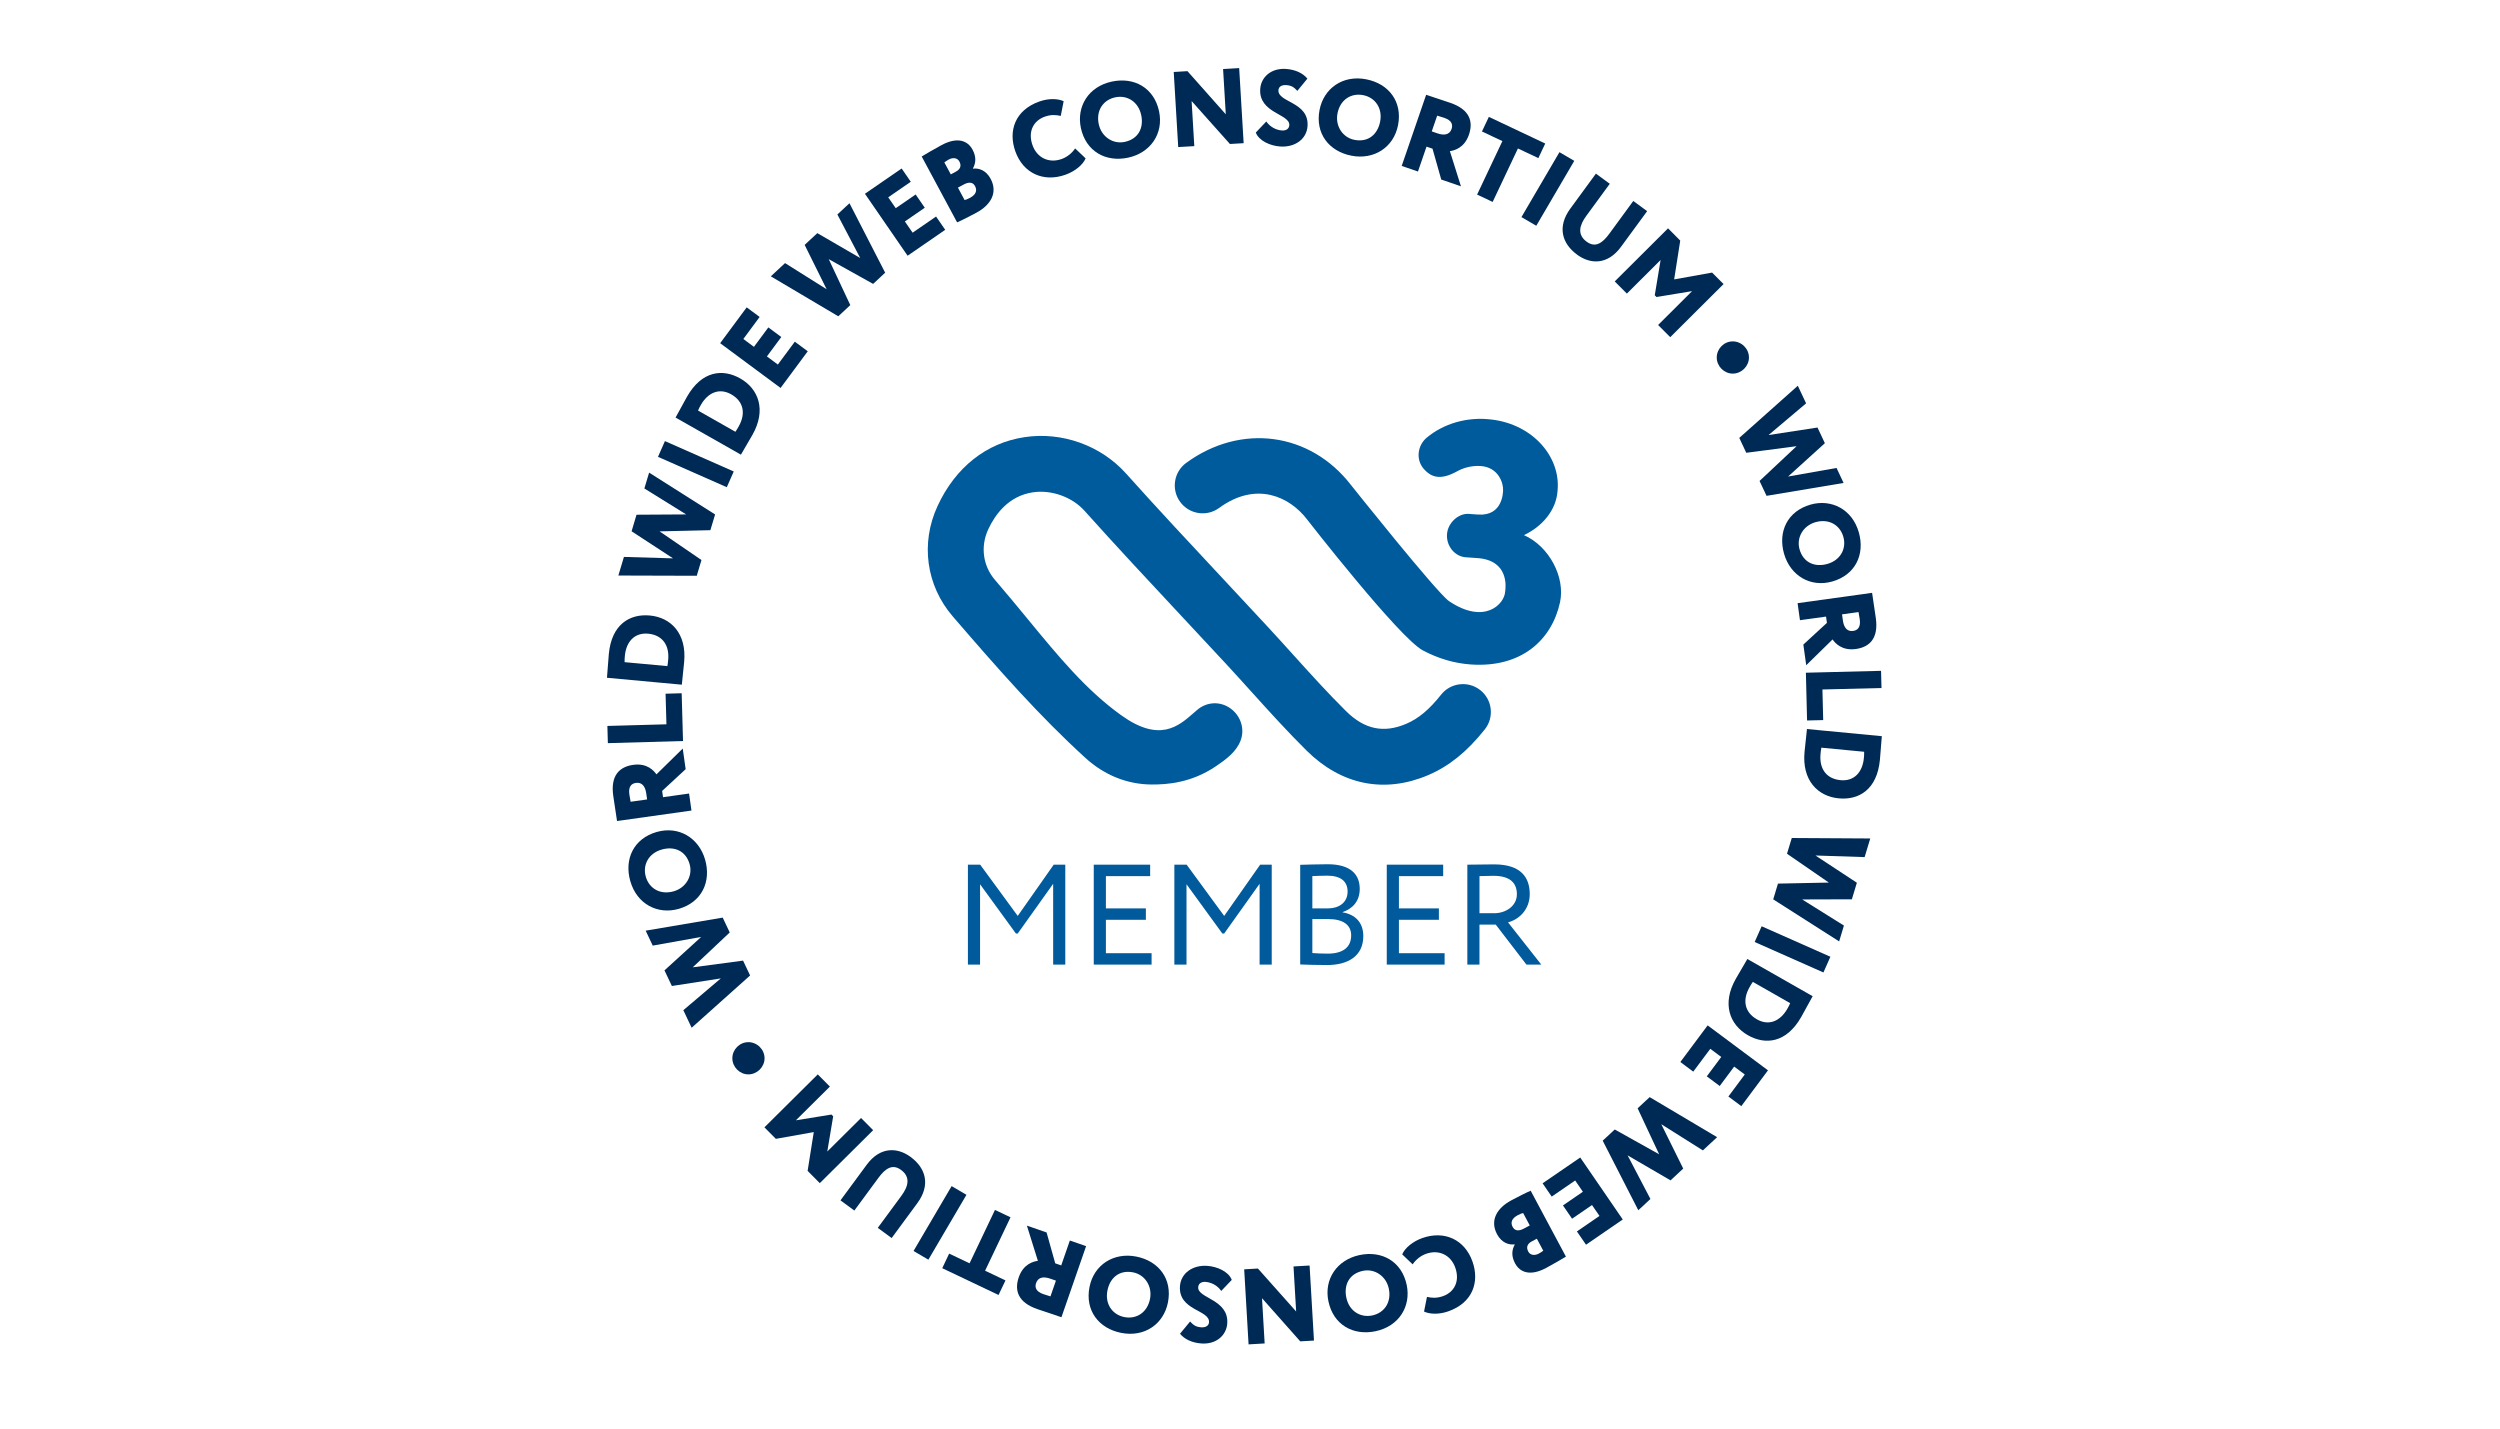
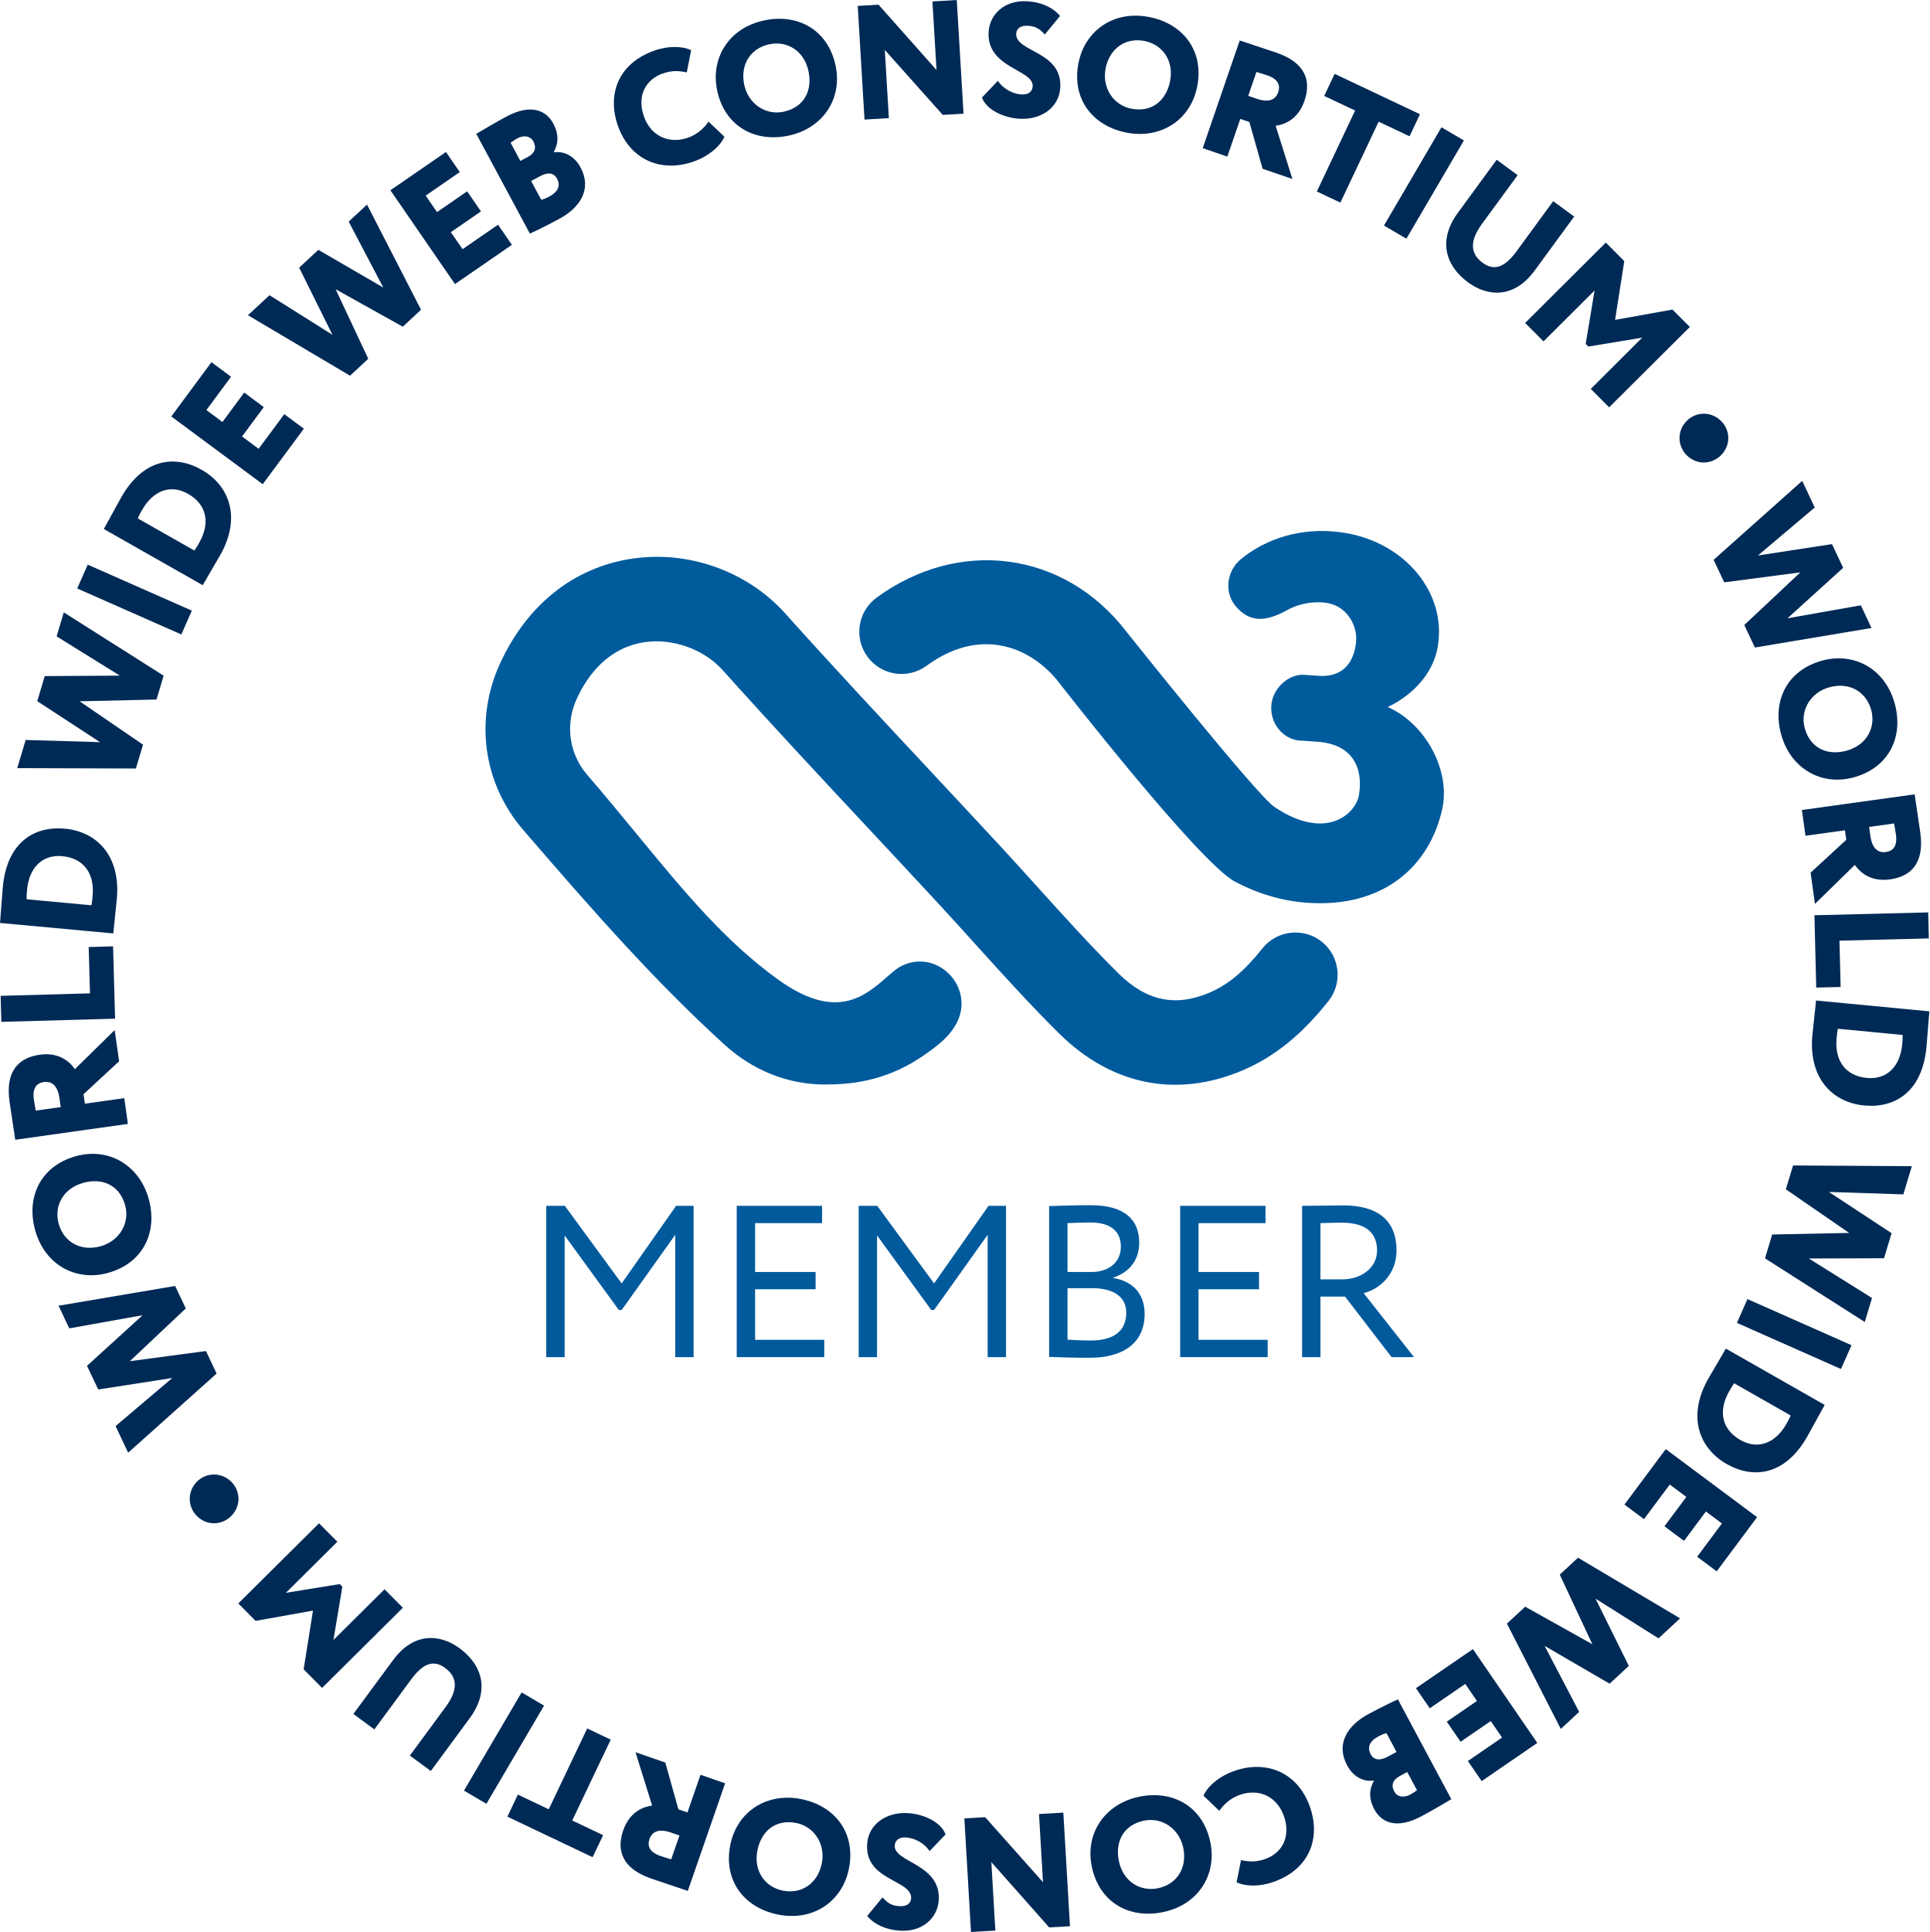
- <svg xmlns="http://www.w3.org/2000/svg" id="Layer_1" width="175" height="100" version="1.1" viewBox="0 0 175 100">
-   <defs>
-     <style>
+ <svg xmlns="http://www.w3.org/2000/svg" id="Layer_1" width="59.933" height="60" version="1.1" viewBox="0 0 59.933 60">
+   <defs id="defs4">
+     <style id="style2">
      .st0 {
        fill: #005b9d;
      }

      .st1 {
        fill: #002a56;
      }

      .st2 {
        fill: #005a9c;
      }
    </style>
  </defs>
-   <g>
-     <g>
-       <path class="st2" d="M67.754,60.527h.859l2.628,3.588,2.519-3.588h.81v6.996h-.849v-5.657l-2.479,3.479h-.13l-2.508-3.448v5.627h-.85v-6.996Z" />
-       <path class="st2" d="M76.564,60.527h3.947v.8h-3.098v2.259h2.798v.799h-2.798v2.339h3.198v.8h-4.048v-6.996Z" />
-       <path class="st2" d="M82.205,60.527h.859l2.628,3.588,2.519-3.588h.81v6.996h-.849v-5.657l-2.479,3.479h-.13l-2.508-3.448v5.627h-.85v-6.996Z" />
-       <path class="st2" d="M91.014,60.537c.39-.01,1.269-.04,1.919-.04,1.669,0,2.248.76,2.248,1.729,0,.879-.529,1.399-1.199,1.619v.02c.87.141,1.449.7,1.449,1.659,0,1.419-1.089,2.029-2.538,2.029-.62,0-1.47-.021-1.879-.04v-6.977ZM91.864,61.327v2.259h1.119c.739,0,1.349-.41,1.349-1.17,0-.729-.489-1.119-1.419-1.119-.37,0-.8.02-1.049.03ZM91.864,64.335v2.379c.229.02.679.04,1.079.04,1.029,0,1.639-.42,1.639-1.279,0-.739-.579-1.14-1.589-1.14h-1.129Z" />
-       <path class="st2" d="M97.075,60.527h3.947v.8h-3.098v2.259h2.798v.799h-2.798v2.339h3.198v.8h-4.048v-6.996Z" />
-       <path class="st2" d="M102.714,67.523v-6.996c.39,0,1.679-.021,1.879-.021,1.908,0,2.488.95,2.488,2.079,0,1.09-.75,1.779-1.52,1.979l2.329,2.958h-1.039l-2.149-2.799h-1.139v2.799h-.85ZM103.564,61.327v2.599h1.029c.81,0,1.589-.5,1.589-1.33,0-.719-.399-1.289-1.639-1.289-.221,0-.65.01-.979.021Z" />
+   <g id="g26" transform="matrix(0.6715809,0,0,0.6715809,-28.53389,-3.200479)">
+     <g id="g18">
+       <path class="st2" d="M 67.754,60.527 H 68.614 L 71.242,64.115 73.76,60.527 H 74.57 V 67.523 H 73.721 V 61.866 L 71.242,65.345 H 71.112 L 68.604,61.896 V 67.523 H 67.754 V 60.527 Z" id="path6" />
+       <path class="st2" d="M 76.564,60.527 H 80.511 V 61.327 H 77.414 V 63.586 H 80.212 V 64.385 H 77.414 V 66.723 H 80.612 V 67.523 H 76.564 Z" id="path8" />
+       <path class="st2" d="M 82.205,60.527 H 83.064 L 85.692,64.115 88.211,60.527 H 89.02 V 67.523 H 88.171 V 61.866 L 85.692,65.345 H 85.562 L 83.054,61.896 V 67.523 H 82.205 V 60.527 Z" id="path10" />
+       <path class="st2" d="M 91.014,60.537 C 91.404,60.527 92.283,60.497 92.933,60.497 94.602,60.497 95.181,61.257 95.181,62.226 95.181,63.105 94.652,63.626 93.982,63.845 V 63.865 C 94.852,64.006 95.431,64.565 95.431,65.524 95.431,66.943 94.342,67.553 92.893,67.553 92.273,67.553 91.423,67.533 91.014,67.513 V 60.537 Z M 91.864,61.327 V 63.586 H 92.983 C 93.722,63.586 94.332,63.176 94.332,62.416 94.332,61.686 93.842,61.297 92.913,61.297 92.543,61.297 92.113,61.316 91.864,61.327 Z M 91.864,64.335 V 66.714 C 92.093,66.733 92.543,66.754 92.943,66.754 93.972,66.754 94.582,66.334 94.582,65.474 94.582,64.735 94.003,64.335 92.993,64.335 H 91.864 Z" id="path12" />
+       <path class="st2" d="M 97.075,60.527 H 101.022 V 61.327 H 97.924 V 63.586 H 100.722 V 64.385 H 97.924 V 66.723 H 101.123 V 67.523 H 97.075 Z" id="path14" />
+       <path class="st2" d="M 102.714,67.523 V 60.527 C 103.104,60.527 104.393,60.507 104.593,60.507 106.502,60.507 107.082,61.457 107.082,62.586 107.082,63.676 106.332,64.365 105.562,64.565 L 107.891,67.523 H 106.852 L 104.703,64.724 H 103.564 V 67.523 H 102.714 Z M 103.564,61.327 V 63.926 H 104.593 C 105.403,63.926 106.182,63.426 106.182,62.595 106.182,61.877 105.783,61.306 104.544,61.306 104.323,61.306 103.893,61.316 103.564,61.327 Z" id="path16" />
    </g>
-     <g>
-       <path class="st0" d="M103.621,48.31c-.843-.669-2.075-.527-2.744.316-.829,1.046-1.582,1.675-2.441,2.041-1.584.674-2.926.389-4.223-.897-1.272-1.26-2.511-2.632-3.713-3.963-.588-.651-1.177-1.303-1.774-1.948-1.019-1.101-2.044-2.198-3.068-3.295l-.09-.097c-2.227-2.383-4.529-4.848-6.749-7.324-1.761-1.964-4.481-2.937-7.098-2.543-2.675.4-4.838,2.112-6.091,4.819-1.207,2.607-.799,5.57,1.065,7.732,3.279,3.803,6.045,6.947,9.285,9.904,1.325,1.209,2.928,1.852,4.635,1.861,1.108.005,2.777-.12,4.48-1.266.746-.502,1.44-1.018,1.745-1.806.311-.806.021-1.733-.708-2.256-.706-.509-1.634-.473-2.307.087-.085.071-.177.152-.278.24-1.059.927-2.376,2.081-5.061.153-2.461-1.767-4.366-4.083-6.573-6.766-.72-.874-1.464-1.778-2.26-2.702-.85-.986-1.034-2.342-.479-3.541.484-1.043,1.417-2.341,3.126-2.596,1.294-.195,2.745.323,3.612,1.288,2.239,2.498,4.558,4.982,6.801,7.383,1.051,1.125,2.102,2.251,3.148,3.38.586.633,1.164,1.273,1.751,1.923,1.232,1.364,2.506,2.774,3.852,4.107,2.429,2.407,5.448,3.017,8.506,1.716,1.468-.627,2.73-1.645,3.969-3.207.668-.842.527-2.073-.316-2.743Z" />
-       <path class="st0" d="M106.677,37.46c1.263-.599,2.256-1.726,2.351-3.093.24-2.374-1.714-4.645-4.589-4.996-1.765-.224-3.403.299-4.564,1.261-.621.516-.788,1.472-.25,2.145.588.701,1.266.824,2.376.214.398-.226.996-.414,1.653-.368,1.24.086,1.595,1.203,1.561,1.711-.005.075.002,1.805-1.744,1.685l-.659-.046c-.734-.05-1.467.636-1.522,1.42-.059.835.552,1.564,1.312,1.617l.81.055c2.228.154,1.995,2.045,1.949,2.348-.043.869-1.439,2.344-3.928.667-.844-.568-6.868-8.134-6.868-8.134-2.854-3.69-7.704-4.34-11.53-1.544-.421.308-.698.761-.778,1.277-.079.515.046,1.031.353,1.452.308.421.761.698,1.276.778.518.08,1.032-.046,1.453-.353,2.611-1.907,4.938-.771,6.134.777,0,0,6.467,8.318,8.132,9.199,1.08.572,2.208.902,3.355.981,3.519.243,5.662-1.696,6.241-4.352.379-1.741-.747-3.917-2.524-4.702Z" />
+     <g id="g24">
+       <path class="st0" d="M 103.621,48.31 C 102.777,47.64 101.546,47.782 100.876,48.626 100.047,49.671 99.294,50.301 98.435,50.667 96.852,51.341 95.509,51.056 94.212,49.77 92.94,48.511 91.701,47.138 90.499,45.808 89.911,45.157 89.322,44.505 88.725,43.86 87.706,42.759 86.681,41.662 85.657,40.565 L 85.567,40.468 C 83.34,38.085 81.038,35.62 78.818,33.144 77.057,31.18 74.336,30.207 71.719,30.6 69.045,31 66.882,32.712 65.629,35.42 64.421,38.027 64.83,40.99 66.694,43.151 69.973,46.954 72.739,50.099 75.979,53.056 77.304,54.264 78.907,54.908 80.614,54.916 81.722,54.922 83.391,54.797 85.094,53.65 85.84,53.148 86.534,52.632 86.84,51.844 87.15,51.038 86.86,50.111 86.132,49.588 85.426,49.079 84.499,49.115 83.825,49.675 83.74,49.745 83.647,49.827 83.546,49.915 82.488,50.842 81.171,51.996 78.485,50.068 76.024,48.301 74.119,45.985 71.912,43.302 71.192,42.429 70.448,41.524 69.652,40.601 68.802,39.615 68.619,38.258 69.173,37.06 69.657,36.016 70.59,34.719 72.299,34.463 73.593,34.269 75.044,34.786 75.91,35.751 78.149,38.249 80.468,40.733 82.712,43.134 83.763,44.259 84.814,45.385 85.859,46.514 86.445,47.147 87.023,47.787 87.61,48.437 88.843,49.801 90.116,51.21 91.462,52.544 93.891,54.951 96.91,55.561 99.968,54.26 101.436,53.633 102.698,52.615 103.937,51.053 104.605,50.21 104.464,48.98 103.621,48.31 Z" id="path20" />
+       <path class="st0" d="M 106.677,37.46 C 107.94,36.861 108.933,35.734 109.027,34.367 109.268,31.993 107.314,29.722 104.439,29.371 102.674,29.147 101.036,29.669 99.875,30.631 99.255,31.148 99.087,32.103 99.625,32.777 100.213,33.478 100.891,33.601 102.001,32.991 102.399,32.765 102.997,32.577 103.654,32.622 104.894,32.708 105.25,33.826 105.215,34.333 105.209,34.408 105.217,36.138 103.47,36.018 L 102.812,35.972 C 102.078,35.922 101.345,36.608 101.29,37.393 101.231,38.227 101.842,38.957 102.602,39.01 L 103.412,39.065 C 105.64,39.22 105.407,41.111 105.36,41.413 105.317,42.282 103.921,43.757 101.433,42.08 100.588,41.512 94.565,33.946 94.565,33.946 91.711,30.256 86.861,29.606 83.034,32.402 82.614,32.709 82.337,33.163 82.256,33.679 82.177,34.194 82.302,34.71 82.609,35.131 82.917,35.551 83.37,35.829 83.885,35.909 84.404,35.989 84.918,35.863 85.339,35.556 87.949,33.648 90.276,34.785 91.473,36.333 91.473,36.333 97.939,44.651 99.605,45.532 100.685,46.104 101.813,46.434 102.96,46.513 106.479,46.757 108.622,44.818 109.2,42.162 109.58,40.421 108.454,38.245 106.677,37.46 Z" id="path22" />
    </g>
  </g>
-   <g>
-     <polygon class="st1" points="52.014 67.242 48.492 67.712 51.081 65.272 50.589 64.232 45.196 65.146 45.692 66.193 49.083 65.585 46.513 67.926 47.031 69.02 50.457 68.488 47.833 70.713 48.415 71.943 52.507 68.283 52.014 67.242" />
-     <path class="st1" d="M47.506,63.622c1.615-.46,2.292-1.897,1.854-3.439-.44-1.541-1.853-2.383-3.387-1.946-1.614.46-2.292,1.897-1.853,3.438.459,1.615,1.918,2.365,3.386,1.946ZM45.205,61.367c-.233-.819.192-1.635,1.118-1.899.854-.243,1.677.062,1.951,1.025.231.81-.249,1.652-1.118,1.899-.927.264-1.712-.185-1.951-1.025Z" />
-     <path class="st1" d="M48.236,55.547l-1.824.257-.062-.439,1.646-1.523-.204-1.444-1.841,1.808c-.181-.263-.66-.803-1.627-.667-.961.136-1.597.741-1.397,2.163.021.149.224,1.48.265,1.77l5.211-.734-.168-1.191ZM44.142,56.123c-.042-.244-.063-.34-.088-.519-.081-.573.174-.761.464-.801.439-.062.653.272.718.727l.061.431-1.155.162Z" />
-     <polygon class="st1" points="47.717 48.527 46.59 48.559 46.65 50.701 42.517 50.816 42.55 52.02 47.811 51.872 47.717 48.527" />
-     <path class="st1" d="M47.741,47.802c.046-.501.124-1.189.15-1.467.185-2-.936-3.116-2.403-3.25-1.393-.129-2.678.606-2.871,2.702-.032.344-.095,1.275-.121,1.552l-.009.105,5.242.484.012-.127ZM46.772,46.195c-.016.172-.026.277-.055.433l-2.995-.277c-.009-.151.007-.317.019-.444.09-.974.664-1.637,1.631-1.549.996.093,1.497.803,1.401,1.836Z" />
-     <polygon class="st1" points="49.103 39.202 46.171 37.196 49.727 37.113 50.057 36.011 45.438 33.084 45.106 34.193 48.032 36.009 44.557 36.03 44.211 37.19 47.113 39.085 43.675 38.984 43.284 40.287 48.773 40.304 49.103 39.202" />
-     <rect class="st1" x="48.108" y="29.859" width="1.204" height="5.265" transform="translate(-.68485 63.93128) rotate(-66.18191)" />
-     <path class="st1" d="M51.928,31.717c.25-.438.604-1.032.742-1.274.991-1.746.429-3.224-.853-3.952-1.216-.69-2.688-.55-3.728,1.281-.171.301-.612,1.123-.749,1.364l-.052.092,4.577,2.599.063-.111ZM51.479,30.225l-2.616-1.486c.054-.141.136-.286.199-.396.483-.85,1.281-1.219,2.124-.739.87.494,1.033,1.348.52,2.25-.085.15-.137.241-.227.371Z" />
-     <polygon class="st1" points="56.543 24.589 55.637 23.918 54.45 25.519 53.684 24.95 54.69 23.591 53.784 22.919 52.776 24.279 52.034 23.728 53.175 22.187 52.269 21.515 50.411 24.023 54.64 27.157 56.543 24.589" />
-     <polygon class="st1" points="59.521 21.357 58.012 18.141 61.119 19.873 61.962 19.089 59.464 14.226 58.616 15.013 60.217 18.063 57.212 16.319 56.325 17.143 57.865 20.248 54.953 18.417 53.957 19.343 58.679 22.14 59.521 21.357" />
-     <polygon class="st1" points="66.165 16.087 65.524 15.157 63.883 16.288 63.34 15.502 64.734 14.542 64.095 13.613 62.701 14.573 62.176 13.812 63.755 12.723 63.115 11.794 60.545 13.564 63.532 17.901 66.165 16.087" />
-     <path class="st1" d="M68.348,14.89c1.007-.541,1.517-1.404.994-2.378-.321-.597-.827-.76-1.232-.705l-.007-.013c.224-.41.234-.835-.025-1.319-.346-.642-1.07-.91-2.176-.315-.504.271-1.132.643-1.383.794l2.478,4.611c.286-.12.909-.438,1.352-.676ZM68.253,13.028c.168.312.058.601-.353.821-.199.107-.295.133-.379.153l-.466-.868.411-.221c.344-.185.631-.177.787.114ZM66.556,12.208l-.452-.841c.112-.077.184-.133.317-.205.259-.14.586-.136.735.142.181.338.024.568-.248.714l-.352.189Z" />
-     <path class="st1" d="M74.581,12.232c.673-.238,1.233-.707,1.412-1.146l-.734-.697c-.245.366-.595.617-.949.744-.893.315-1.723-.092-2.035-.971-.346-.978.091-1.723.857-1.994.468-.166.794-.122,1.122-.055l.201-1.029c-.4-.185-1.041-.213-1.7.021-1.708.605-2.189,2.06-1.684,3.484.548,1.545,1.973,2.188,3.51,1.643Z" />
-     <path class="st1" d="M78.965,11.037c1.567-.334,2.502-1.686,2.17-3.246-.349-1.641-1.737-2.415-3.304-2.081-1.641.349-2.488,1.751-2.17,3.246.35,1.641,1.737,2.415,3.304,2.081ZM78.066,6.813c.832-.177,1.618.302,1.819,1.244.185.868-.176,1.668-1.155,1.876-.824.176-1.63-.36-1.818-1.243-.201-.942.3-1.695,1.154-1.877Z" />
-     <polygon class="st1" points="85.616 4.833 85.805 8.002 83.122 4.981 82.161 5.039 82.475 10.295 83.601 10.229 83.413 7.074 86.094 10.079 87.055 10.023 86.742 4.766 85.616 4.833" />
-     <path class="st1" d="M89.731,9.133c-.368-.025-.815-.227-1.09-.629l-.736.774c.218.579,1.016.933,1.722.978,1.014.066,1.842-.513,1.901-1.429.111-1.711-2.094-1.644-2.037-2.514.015-.24.22-.378.55-.355.39.024.555.171.772.404l.704-.859c-.307-.374-.833-.634-1.508-.678-1.051-.068-1.742.595-1.794,1.406-.11,1.696,2.087,1.741,2.036,2.529-.016.248-.207.394-.521.374Z" />
-     <path class="st1" d="M94.593,10.898c1.573.308,2.964-.57,3.27-2.136.322-1.646-.651-2.902-2.224-3.21-1.646-.323-2.976.637-3.269,2.135-.322,1.647.651,2.903,2.224,3.21ZM93.625,7.934c.185-.945.941-1.442,1.798-1.274.835.163,1.37.912,1.186,1.857-.17.871-.816,1.466-1.798,1.273-.827-.162-1.359-.971-1.186-1.857Z" />
-     <path class="st1" d="M99.856,10.265l.42.143.611,2.16,1.38.474-.776-2.462c.317-.043,1.016-.225,1.334-1.15.315-.918.064-1.76-1.296-2.228-.142-.048-1.421-.472-1.699-.567l-1.711,4.981,1.139.391.599-1.743ZM100.602,8.095c.237.073.333.098.503.156.548.188.6.501.505.779-.145.42-.54.458-.974.31l-.413-.142.379-1.103Z" />
-     <polygon class="st1" points="107.685 11.068 108.166 10.047 104.22 8.181 103.737 9.203 105.167 9.877 103.397 13.621 104.486 14.135 106.255 10.393 107.685 11.068" />
-     <rect class="st1" x="105.718" y="12.627" width="5.265" height="1.203" transform="translate(42.20732 100.061) rotate(-59.6634)" />
-     <path class="st1" d="M110.401,17.83c.911.667,2.123.743,3.073-.557l1.826-2.493-.971-.711-1.683,2.3c-.498.68-.989.982-1.578.551-.679-.498-.512-1.148-.027-1.81l1.644-2.245-.971-.711-1.794,2.451c-.911,1.245-.61,2.425.482,3.224Z" />
-     <polygon class="st1" points="113.881 20.552 116.242 18.2 115.833 20.668 115.955 20.791 118.445 20.38 116.068 22.749 116.917 23.602 120.649 19.885 119.847 19.081 117.191 19.558 117.617 16.842 116.763 15.983 113.031 19.7 113.881 20.552" />
-     <polygon class="st1" points="122.239 31.695 125.761 31.233 123.168 33.667 123.658 34.709 129.051 33.806 128.558 32.757 125.166 33.357 127.741 31.023 127.225 29.927 123.799 30.453 126.427 28.234 125.847 27.002 121.749 30.654 122.239 31.695" />
-     <path class="st1" d="M126.737,35.323c-1.613.458-2.293,1.892-1.855,3.433.437,1.541,1.848,2.383,3.381,1.948,1.614-.458,2.293-1.893,1.856-3.434-.457-1.613-1.913-2.364-3.382-1.948ZM129.034,37.578c.232.817-.193,1.634-1.119,1.897-.853.242-1.675-.064-1.948-1.027-.23-.81.251-1.65,1.119-1.896.926-.263,1.71.187,1.948,1.026Z" />
-     <path class="st1" d="M125.998,43.414l1.825-.253.061.44-1.65,1.52.201,1.445,1.845-1.805c.18.263.658.804,1.627.67.961-.134,1.599-.739,1.401-2.162-.02-.149-.221-1.48-.261-1.771l-5.216.724.166,1.192ZM130.096,42.845c.042.245.063.341.088.519.079.574-.176.761-.466.802-.44.061-.653-.274-.716-.729l-.059-.432,1.154-.16Z" />
-     <polygon class="st1" points="126.495 50.434 127.624 50.406 127.57 48.264 131.705 48.161 131.674 46.958 126.412 47.09 126.495 50.434" />
-     <path class="st1" d="M126.486,51.032l-.012.127c-.048.502-.129,1.189-.156,1.467-.19,2.0.927,3.12,2.395,3.259,1.393.133,2.68-.598,2.881-2.695.033-.344.099-1.276.125-1.552l.01-.105-5.243-.501ZM130.471,53.068c-.093.974-.67,1.637-1.636,1.544-.996-.095-1.496-.808-1.397-1.841.017-.173.026-.278.057-.434l2.995.287c.008.151-.007.316-.019.444Z" />
-     <polygon class="st1" points="125.09 59.762 128.019 61.78 124.458 61.852 124.125 62.955 128.74 65.899 129.075 64.789 126.152 62.962 129.631 62.951 129.981 61.792 127.082 59.885 130.524 59.997 130.918 58.693 125.424 58.66 125.09 59.762" />
-     <rect class="st1" x="124.875" y="63.824" width="1.204" height="5.265" transform="translate(13.87998 154.2454) rotate(-66.09787)" />
-     <path class="st1" d="M122.251,67.24c-.25.438-.605,1.031-.743,1.274-.994,1.744-.434,3.223.846,3.952,1.215.693,2.688.555,3.73-1.275.171-.301.613-1.122.751-1.364l.053-.092-4.575-2.606-.063.111ZM122.698,68.732l2.614,1.489c-.055.142-.138.286-.201.398-.484.849-1.282,1.217-2.125.736-.869-.495-1.031-1.35-.517-2.251.086-.15.138-.242.229-.372Z" />
-     <polygon class="st1" points="117.624 74.341 118.528 75.015 119.721 73.416 120.487 73.988 119.475 75.345 120.38 76.02 121.392 74.662 122.134 75.215 120.987 76.755 121.892 77.429 123.759 74.924 119.535 71.777 117.624 74.341" />
-     <polygon class="st1" points="114.633 77.581 116.14 80.8 113.033 79.064 112.189 79.847 114.681 84.717 115.53 83.929 113.932 80.876 116.938 82.625 117.826 81.801 116.288 78.693 119.201 80.528 120.199 79.603 115.477 76.799 114.633 77.581" />
-     <polygon class="st1" points="107.981 82.832 108.619 83.762 110.262 82.635 110.802 83.423 109.407 84.38 110.045 85.31 111.44 84.353 111.964 85.115 110.383 86.2 111.021 87.13 113.593 85.364 110.616 81.025 107.981 82.832" />
-     <path class="st1" d="M105.793,84.024c-1.007.539-1.519,1.401-.998,2.375.319.596.825.761,1.231.706l.007.013c-.224.41-.236.835.023,1.318.344.643,1.068.913,2.175.32.504-.269,1.133-.64,1.384-.792l-2.468-4.614c-.286.12-.91.436-1.354.673ZM105.885,85.885c-.166-.312-.057-.6.355-.82.198-.107.295-.133.38-.152l.464.868-.411.22c-.345.184-.631.176-.788-.116ZM107.579,86.709l.45.842c-.112.077-.185.133-.317.203-.259.138-.586.135-.734-.144-.18-.338-.023-.568.25-.714l.351-.188Z" />
-     <path class="st1" d="M99.568,86.662c-.673.236-1.234.705-1.414,1.144l.732.698c.246-.365.596-.616.951-.741.893-.315,1.723.094,2.033.974.344.978-.095,1.724-.862,1.993-.467.164-.794.12-1.12.052l-.205,1.028c.4.186,1.04.216,1.7-.017,1.71-.602,2.194-2.056,1.692-3.481-.544-1.546-1.967-2.193-3.507-1.65Z" />
-     <path class="st1" d="M95.167,87.854c-1.568.331-2.506,1.682-2.177,3.243.346,1.642,1.733,2.419,3.302,2.088,1.641-.346,2.492-1.747,2.177-3.243-.346-1.641-1.732-2.418-3.301-2.088ZM96.059,92.081c-.832.175-1.619-.305-1.816-1.247-.183-.869.178-1.668,1.158-1.875.825-.174,1.63.364,1.816,1.247.198.942-.304,1.694-1.158,1.875Z" />
-     <polygon class="st1" points="90.546 88.651 90.73 91.804 88.054 88.797 87.093 88.853 87.4 94.107 88.526 94.041 88.341 90.875 91.017 93.895 91.978 93.839 91.671 88.586 90.546 88.651" />
-     <path class="st1" d="M84.396,89.735c.368.024.815.228,1.09.631l.738-.773c-.218-.581-1.016-.936-1.722-.983-1.014-.068-1.844.51-1.905,1.426-.114,1.713,2.093,1.648,2.034,2.52-.016.24-.221.378-.552.355-.389-.026-.554-.173-.772-.406l-.706.857c.307.375.833.637,1.508.682,1.051.069,1.745-.593,1.799-1.404.113-1.697-2.087-1.747-2.034-2.536.017-.248.207-.393.523-.372Z" />
-     <path class="st1" d="M79.537,87.959c-1.572-.309-2.964.567-3.272,2.131-.324,1.646.647,2.902,2.22,3.212,1.645.325,2.976-.632,3.271-2.13.325-1.646-.646-2.903-2.219-3.213ZM80.501,90.924c-.186.945-.943,1.44-1.799,1.271-.834-.165-1.368-.913-1.182-1.858.171-.871.817-1.464,1.798-1.272.827.163,1.357.973,1.183,1.859Z" />
-     <path class="st1" d="M74.286,88.579l-.42-.146-.605-2.161-1.379-.478.77,2.465c-.317.041-1.016.221-1.337,1.144-.318.918-.068,1.76,1.289,2.231.142.049,1.42.476,1.697.572l1.726-4.975-1.138-.395-.603,1.742ZM73.533,90.747c-.237-.075-.332-.1-.502-.159-.548-.19-.599-.502-.503-.779.145-.42.54-.458.974-.308l.413.143-.382,1.102Z" />
-     <polygon class="st1" points="69.648 84.694 67.869 88.432 66.441 87.753 65.957 88.773 69.898 90.649 70.384 89.63 68.956 88.95 70.736 85.212 69.648 84.694" />
-     <rect class="st1" x="63.167" y="85.001" width="5.266" height="1.204" transform="translate(-41.33673 98.99388) rotate(-59.57622)" />
-     <path class="st1" d="M63.744,80.986c-.909-.669-2.121-.748-3.076.549l-1.834,2.49.97.714,1.691-2.297c.5-.678.993-.979,1.58-.546.679.5.508,1.15.022,1.81l-1.652,2.243.97.714,1.803-2.448c.915-1.243.617-2.424-.474-3.228Z" />
-     <polygon class="st1" points="60.274 78.259 57.91 80.605 58.323 78.14 58.202 78.018 55.712 78.422 58.092 76.061 57.244 75.207 53.51 78.914 54.309 79.719 56.964 79.246 56.533 81.961 57.385 82.82 61.121 79.113 60.274 78.259" />
-     <path class="st1" d="M52.384,72.951c-.609,0-1.12.511-1.12,1.128,0,.609.511,1.128,1.12,1.128.616,0,1.135-.519,1.135-1.128,0-.617-.519-1.128-1.135-1.128Z" />
-     <path class="st1" d="M120.172,25.025c0,.609.511,1.128,1.12,1.128.616,0,1.135-.519,1.135-1.128,0-.617-.519-1.128-1.135-1.128-.609,0-1.12.511-1.12,1.128Z" />
+   <g id="g120" transform="matrix(0.6715809,0,0,0.6715809,-28.53389,-3.200479)">
+     <polygon class="st1" points="45.692,66.193 49.083,65.585 46.513,67.926 47.031,69.02 50.457,68.488 47.833,70.713 48.415,71.943 52.507,68.283 52.014,67.242 48.492,67.712 51.081,65.272 50.589,64.232 45.196,65.146 " id="polygon28" />
+     <path class="st1" d="M 47.506,63.622 C 49.121,63.162 49.798,61.725 49.36,60.183 48.92,58.642 47.507,57.8 45.973,58.238 44.359,58.698 43.681,60.134 44.12,61.676 44.579,63.29 46.038,64.041 47.506,63.622 Z M 45.205,61.367 C 44.973,60.548 45.397,59.732 46.323,59.468 47.177,59.224 48,59.53 48.274,60.492 48.505,61.303 48.025,62.144 47.156,62.392 46.23,62.656 45.444,62.207 45.205,61.367 Z" id="path30" />
+     <path class="st1" d="M 48.236,55.547 46.413,55.804 46.351,55.365 47.997,53.842 47.792,52.398 45.952,54.206 C 45.771,53.943 45.292,53.402 44.325,53.539 43.364,53.675 42.728,54.281 42.928,55.702 42.949,55.852 43.152,57.182 43.193,57.472 L 48.404,56.738 48.236,55.547 Z M 44.142,56.123 C 44.099,55.879 44.079,55.784 44.053,55.604 43.973,55.031 44.227,54.843 44.518,54.803 44.957,54.741 45.171,55.075 45.235,55.529 L 45.296,55.961 44.142,56.123 Z" id="path32" />
+     <polygon class="st1" points="47.811,51.872 47.717,48.527 46.59,48.559 46.65,50.701 42.517,50.816 42.55,52.02 " id="polygon34" />
+     <path class="st1" d="M 47.741,47.802 C 47.788,47.301 47.866,46.613 47.891,46.336 48.076,44.336 46.956,43.22 45.488,43.086 44.095,42.957 42.811,43.692 42.618,45.788 42.586,46.133 42.523,47.063 42.497,47.341 L 42.488,47.446 47.729,47.93 47.741,47.802 Z M 46.772,46.195 C 46.756,46.367 46.746,46.472 46.717,46.628 L 43.721,46.351 C 43.712,46.2 43.728,46.034 43.74,45.907 43.829,44.934 44.404,44.27 45.371,44.358 46.367,44.451 46.867,45.161 46.772,46.195 Z" id="path36" />
+     <polygon class="st1" points="45.106,34.193 48.032,36.009 44.557,36.03 44.211,37.19 47.113,39.085 43.675,38.984 43.284,40.287 48.773,40.304 49.103,39.202 46.171,37.196 49.727,37.113 50.057,36.011 45.438,33.084 " id="polygon38" />
+     <rect class="st1" x="48.108" y="29.859" width="1.204" height="5.265" transform="rotate(-66.18191,48.70969,32.4911)" id="rect40" />
+     <path class="st1" d="M 51.928,31.717 C 52.178,31.278 52.532,30.684 52.67,30.442 53.661,28.696 53.099,27.219 51.817,26.491 50.601,25.801 49.129,25.941 48.09,27.772 47.918,28.073 47.478,28.895 47.341,29.136 L 47.289,29.228 51.865,31.827 51.928,31.717 Z M 51.479,30.225 48.863,28.739 C 48.917,28.598 49,28.453 49.063,28.342 49.546,27.493 50.343,27.123 51.186,27.603 52.056,28.097 52.219,28.951 51.707,29.853 51.622,30.003 51.57,30.095 51.479,30.225 Z" id="path42" />
+     <polygon class="st1" points="53.784,22.919 52.776,24.279 52.034,23.728 53.175,22.187 52.269,21.515 50.411,24.023 54.64,27.157 56.543,24.589 55.637,23.918 54.45,25.519 53.684,24.95 54.69,23.591 " id="polygon44" />
+     <polygon class="st1" points="58.616,15.013 60.217,18.063 57.212,16.319 56.325,17.143 57.865,20.248 54.953,18.417 53.957,19.343 58.679,22.14 59.521,21.357 58.012,18.141 61.119,19.873 61.962,19.089 59.464,14.226 " id="polygon46" />
+     <polygon class="st1" points="64.095,13.613 62.701,14.573 62.176,13.812 63.755,12.723 63.115,11.794 60.545,13.564 63.532,17.901 66.165,16.087 65.524,15.157 63.883,16.288 63.34,15.502 64.734,14.542 " id="polygon48" />
+     <path class="st1" d="M 68.348,14.89 C 69.356,14.349 69.865,13.486 69.342,12.513 69.021,11.916 68.515,11.753 68.11,11.808 L 68.103,11.795 C 68.326,11.385 68.337,10.96 68.077,10.476 67.732,9.835 67.007,9.566 65.901,10.161 65.397,10.432 64.769,10.804 64.518,10.955 L 66.996,15.566 C 67.281,15.446 67.905,15.128 68.348,14.89 Z M 68.253,13.028 C 68.421,13.34 68.312,13.629 67.901,13.85 67.702,13.957 67.605,13.983 67.522,14.003 L 67.055,13.135 67.466,12.914 C 67.81,12.729 68.097,12.737 68.253,13.028 Z M 66.556,12.208 66.105,11.367 C 66.217,11.289 66.289,11.233 66.421,11.162 66.68,11.022 67.007,11.027 67.156,11.305 67.338,11.643 67.18,11.873 66.908,12.019 L 66.556,12.208 Z" id="path50" />
+     <path class="st1" d="M 74.581,12.232 C 75.254,11.995 75.814,11.525 75.993,11.086 L 75.259,10.389 C 75.015,10.756 74.665,11.007 74.311,11.133 73.418,11.448 72.588,11.041 72.276,10.162 71.929,9.185 72.366,8.439 73.132,8.168 73.601,8.002 73.927,8.046 74.254,8.114 L 74.455,7.085 C 74.055,6.899 73.415,6.872 72.756,7.105 71.048,7.71 70.566,9.165 71.071,10.59 71.62,12.134 73.044,12.778 74.581,12.232 Z" id="path52" />
+     <path class="st1" d="M 78.965,11.037 C 80.532,10.703 81.467,9.351 81.135,7.791 80.785,6.15 79.398,5.376 77.831,5.71 76.19,6.059 75.343,7.462 75.66,8.956 76.01,10.597 77.397,11.37 78.965,11.037 Z M 78.066,6.813 C 78.898,6.636 79.684,7.115 79.884,8.057 80.069,8.925 79.708,9.725 78.73,9.933 77.905,10.108 77.099,9.573 76.912,8.69 76.711,7.748 77.212,6.995 78.066,6.813 Z" id="path54" />
+     <polygon class="st1" points="83.601,10.229 83.413,7.074 86.094,10.079 87.055,10.023 86.742,4.766 85.616,4.833 85.805,8.002 83.122,4.981 82.161,5.039 82.475,10.295 " id="polygon56" />
+     <path class="st1" d="M 89.731,9.133 C 89.363,9.109 88.917,8.907 88.642,8.504 L 87.906,9.278 C 88.124,9.857 88.922,10.211 89.627,10.256 90.641,10.322 91.47,9.743 91.529,8.828 91.64,7.117 89.435,7.184 89.492,6.314 89.507,6.074 89.712,5.936 90.042,5.958 90.432,5.983 90.597,6.13 90.815,6.362 L 91.519,5.503 C 91.212,5.129 90.685,4.869 90.011,4.825 88.96,4.757 88.268,5.42 88.216,6.231 88.106,7.927 90.304,7.972 90.253,8.759 90.237,9.008 90.046,9.153 89.731,9.133 Z" id="path58" />
+     <path class="st1" d="M 94.593,10.898 C 96.166,11.206 97.557,10.328 97.863,8.762 98.185,7.116 97.213,5.86 95.639,5.552 93.993,5.23 92.663,6.189 92.37,7.688 92.048,9.335 93.021,10.59 94.593,10.898 Z M 93.625,7.934 C 93.81,6.989 94.566,6.492 95.422,6.66 96.257,6.823 96.793,7.572 96.608,8.517 96.438,9.388 95.792,9.983 94.811,9.79 93.984,9.629 93.452,8.82 93.625,7.934 Z" id="path60" />
+     <path class="st1" d="M 99.856,10.265 100.276,10.408 100.887,12.569 102.267,13.043 101.491,10.581 C 101.808,10.538 102.506,10.356 102.824,9.431 103.14,8.513 102.888,7.67 101.529,7.203 101.386,7.155 100.108,6.731 99.83,6.636 L 98.118,11.617 99.257,12.008 99.856,10.265 Z M 100.602,8.095 C 100.839,8.168 100.935,8.193 101.105,8.251 101.653,8.439 101.705,8.752 101.61,9.03 101.465,9.449 101.07,9.488 100.636,9.339 L 100.223,9.198 100.602,8.095 Z" id="path62" />
+     <polygon class="st1" points="103.397,13.621 104.486,14.135 106.255,10.393 107.685,11.068 108.166,10.047 104.22,8.181 103.737,9.203 105.167,9.877 " id="polygon64" />
+     <rect class="st1" x="105.718" y="12.627" width="5.265" height="1.203" transform="rotate(-59.6634,108.3499,13.22869)" id="rect66" />
+     <path class="st1" d="M 110.401,17.83 C 111.313,18.496 112.524,18.572 113.474,17.273 L 115.3,14.78 114.329,14.069 112.646,16.369 C 112.148,17.048 111.657,17.351 111.068,16.92 110.389,16.422 110.556,15.772 111.041,15.11 L 112.685,12.865 111.714,12.154 109.919,14.606 C 109.009,15.85 109.309,17.03 110.401,17.83 Z" id="path68" />
+     <polygon class="st1" points="116.068,22.749 116.917,23.602 120.649,19.885 119.847,19.081 117.191,19.558 117.617,16.842 116.763,15.983 113.031,19.7 113.881,20.552 116.242,18.2 115.833,20.668 115.955,20.791 118.445,20.38 " id="polygon70" />
+     <polygon class="st1" points="128.558,32.757 125.166,33.357 127.741,31.023 127.225,29.927 123.799,30.453 126.427,28.234 125.847,27.002 121.749,30.654 122.239,31.695 125.761,31.233 123.168,33.667 123.658,34.709 129.051,33.806 " id="polygon72" />
+     <path class="st1" d="M 126.737,35.323 C 125.123,35.78 124.444,37.215 124.881,38.756 125.318,40.297 126.729,41.139 128.263,40.704 129.876,40.246 130.555,38.811 130.118,37.27 129.661,35.657 128.205,34.906 126.737,35.323 Z M 129.034,37.578 C 129.265,38.395 128.841,39.212 127.914,39.475 127.061,39.717 126.239,39.41 125.966,38.448 125.737,37.638 126.217,36.798 127.085,36.552 128.011,36.289 128.795,36.739 129.034,37.578 Z" id="path74" />
+     <path class="st1" d="M 125.998,43.414 127.824,43.161 127.884,43.601 126.235,45.12 126.436,46.565 128.281,44.761 C 128.462,45.024 128.94,45.565 129.908,45.431 130.869,45.297 131.507,44.692 131.309,43.269 131.289,43.12 131.088,41.788 131.048,41.498 L 125.832,42.222 125.998,43.414 Z M 130.096,42.845 C 130.138,43.09 130.159,43.186 130.183,43.364 130.262,43.938 130.008,44.125 129.717,44.166 129.278,44.227 129.065,43.892 129.001,43.437 L 128.942,43.005 Z" id="path76" />
+     <polygon class="st1" points="126.412,47.09 126.495,50.434 127.624,50.406 127.57,48.264 131.705,48.161 131.674,46.958 " id="polygon78" />
+     <path class="st1" d="M 126.486,51.032 126.474,51.159 C 126.426,51.661 126.345,52.349 126.318,52.627 126.128,54.626 127.245,55.746 128.713,55.886 130.107,56.02 131.393,55.288 131.594,53.191 131.626,52.847 131.693,51.915 131.719,51.639 L 131.73,51.533 126.486,51.032 Z M 130.471,53.068 C 130.378,54.043 129.801,54.705 128.835,54.612 127.839,54.517 127.34,53.805 127.438,52.772 127.455,52.599 127.465,52.494 127.495,52.338 L 130.49,52.625 C 130.499,52.776 130.484,52.941 130.471,53.068 Z" id="path80" />
+     <polygon class="st1" points="129.075,64.789 126.152,62.962 129.631,62.951 129.981,61.792 127.082,59.885 130.524,59.997 130.918,58.693 125.424,58.66 125.09,59.762 128.019,61.78 124.458,61.852 124.125,62.955 128.74,65.899 " id="polygon82" />
+     <rect class="st1" x="124.875" y="63.824" width="1.204" height="5.265" transform="rotate(-66.09787,125.4768,66.45602)" id="rect84" />
+     <path class="st1" d="M 122.251,67.24 C 122.001,67.677 121.646,68.271 121.507,68.513 120.513,70.257 121.073,71.736 122.354,72.466 123.568,73.158 125.042,73.02 126.084,71.191 126.255,70.889 126.697,70.068 126.835,69.826 L 126.888,69.734 122.313,67.128 122.251,67.24 Z M 122.698,68.732 125.312,70.221 C 125.256,70.364 125.174,70.507 125.111,70.619 124.627,71.468 123.829,71.836 122.986,71.355 122.117,70.86 121.955,70.005 122.469,69.104 122.555,68.954 122.607,68.862 122.698,68.732 Z" id="path86" />
+     <polygon class="st1" points="120.38,76.02 121.392,74.662 122.134,75.215 120.987,76.755 121.892,77.429 123.759,74.924 119.535,71.777 117.624,74.341 118.528,75.015 119.721,73.416 120.487,73.988 119.475,75.345 " id="polygon88" />
+     <polygon class="st1" points="115.53,83.929 113.932,80.876 116.938,82.625 117.826,81.801 116.288,78.693 119.201,80.528 120.199,79.603 115.477,76.799 114.633,77.581 116.14,80.8 113.033,79.064 112.189,79.847 114.681,84.717 " id="polygon90" />
+     <polygon class="st1" points="110.045,85.31 111.44,84.353 111.964,85.115 110.383,86.2 111.021,87.13 113.593,85.364 110.616,81.025 107.981,82.832 108.619,83.762 110.262,82.635 110.802,83.423 109.407,84.38 " id="polygon92" />
+     <path class="st1" d="M 105.793,84.024 C 104.786,84.563 104.274,85.425 104.796,86.4 105.114,86.996 105.621,87.161 106.026,87.105 L 106.033,87.119 C 105.809,87.529 105.797,87.953 106.056,88.436 106.4,89.08 107.124,89.349 108.231,88.757 108.736,88.488 109.364,88.117 109.616,87.965 L 107.147,83.351 C 106.861,83.471 106.237,83.787 105.793,84.024 Z M 105.885,85.885 C 105.719,85.573 105.828,85.285 106.239,85.065 106.438,84.958 106.535,84.932 106.619,84.913 L 107.083,85.781 106.672,86.001 C 106.327,86.185 106.041,86.177 105.885,85.885 Z M 107.579,86.709 108.03,87.551 C 107.918,87.629 107.845,87.685 107.713,87.755 107.454,87.893 107.127,87.89 106.979,87.611 106.798,87.273 106.956,87.043 107.229,86.897 Z" id="path94" />
+     <path class="st1" d="M 99.568,86.662 C 98.895,86.899 98.334,87.368 98.154,87.806 L 98.886,88.504 C 99.132,88.139 99.482,87.888 99.837,87.764 100.731,87.448 101.56,87.858 101.87,88.737 102.215,89.716 101.775,90.461 101.009,90.731 100.541,90.895 100.215,90.851 99.889,90.783 L 99.684,91.811 C 100.084,91.997 100.724,92.026 101.383,91.794 103.093,91.192 103.577,89.738 103.075,88.313 102.531,86.767 101.108,86.12 99.568,86.662 Z" id="path96" />
+     <path class="st1" d="M 95.167,87.854 C 93.599,88.185 92.662,89.537 92.99,91.097 93.336,92.739 94.723,93.517 96.292,93.185 97.933,92.84 98.784,91.438 98.468,89.942 98.123,88.301 96.736,87.524 95.167,87.854 Z M 96.059,92.081 C 95.227,92.256 94.44,91.776 94.242,90.834 94.059,89.965 94.421,89.165 95.4,88.959 96.225,88.785 97.03,89.323 97.217,90.207 97.415,91.149 96.913,91.901 96.059,92.081 Z" id="path98" />
+     <polygon class="st1" points="88.526,94.041 88.341,90.875 91.017,93.895 91.978,93.839 91.671,88.586 90.546,88.651 90.73,91.804 88.054,88.797 87.093,88.853 87.4,94.107 " id="polygon100" />
+     <path class="st1" d="M 84.396,89.735 C 84.764,89.759 85.211,89.963 85.486,90.366 L 86.224,89.593 C 86.006,89.012 85.207,88.658 84.501,88.611 83.487,88.542 82.657,89.121 82.596,90.037 82.482,91.75 84.689,91.685 84.63,92.557 84.615,92.797 84.409,92.934 84.078,92.912 83.689,92.886 83.524,92.739 83.306,92.506 L 82.6,93.364 C 82.907,93.739 83.433,94.001 84.108,94.046 85.159,94.115 85.853,93.454 85.908,92.643 86.021,90.945 83.821,90.896 83.873,90.107 83.89,89.859 84.08,89.714 84.396,89.735 Z" id="path102" />
+     <path class="st1" d="M 79.537,87.959 C 77.965,87.65 76.573,88.526 76.265,90.09 75.94,91.735 76.912,92.992 78.484,93.302 80.129,93.626 81.46,92.67 81.755,91.172 82.08,89.526 81.109,88.268 79.537,87.959 Z M 80.501,90.924 C 80.315,91.869 79.558,92.364 78.702,92.195 77.868,92.031 77.334,91.282 77.52,90.337 77.691,89.466 78.337,88.873 79.318,89.066 80.145,89.229 80.675,90.039 80.501,90.924 Z" id="path104" />
+     <path class="st1" d="M 74.286,88.579 73.866,88.433 73.261,86.272 71.882,85.794 72.652,88.26 C 72.335,88.301 71.636,88.481 71.315,89.404 70.997,90.321 71.247,91.164 72.604,91.635 72.747,91.684 74.024,92.111 74.301,92.207 L 76.027,87.232 74.889,86.837 74.286,88.579 Z M 73.533,90.747 C 73.296,90.673 73.202,90.648 73.031,90.588 72.483,90.398 72.433,90.086 72.529,89.81 72.674,89.389 73.069,89.352 73.503,89.502 L 73.916,89.645 73.533,90.747 Z" id="path106" />
+     <polygon class="st1" points="70.384,89.63 68.956,88.95 70.736,85.212 69.648,84.694 67.869,88.432 66.441,87.753 65.957,88.773 69.898,90.649 " id="polygon108" />
+     <rect class="st1" x="63.167" y="85.002" width="5.266" height="1.204" transform="rotate(-59.57622,65.79977,85.60331)" id="rect110" />
+     <path class="st1" d="M 63.744,80.986 C 62.835,80.317 61.623,80.237 60.668,81.535 L 58.833,84.024 59.803,84.739 61.494,82.442 C 61.994,81.763 62.487,81.463 63.075,81.895 63.754,82.395 63.583,83.045 63.097,83.706 L 61.445,85.949 62.415,86.662 64.218,84.214 C 65.133,82.971 64.834,81.79 63.744,80.986 Z" id="path112" />
+     <polygon class="st1" points="58.092,76.061 57.244,75.207 53.51,78.914 54.309,79.719 56.964,79.246 56.533,81.961 57.385,82.82 61.121,79.113 60.274,78.259 57.91,80.605 58.323,78.14 58.202,78.018 55.712,78.422 " id="polygon114" />
+     <path class="st1" d="M 52.384,72.951 C 51.775,72.951 51.263,73.462 51.263,74.079 51.263,74.688 51.775,75.207 52.384,75.207 53,75.207 53.519,74.688 53.519,74.079 53.519,73.462 53,72.951 52.384,72.951 Z" id="path116" />
+     <path class="st1" d="M 120.172,25.025 C 120.172,25.634 120.684,26.153 121.293,26.153 121.909,26.153 122.428,25.634 122.428,25.025 122.428,24.408 121.909,23.897 121.293,23.897 120.684,23.897 120.172,24.408 120.172,25.025 Z" id="path118" />
  </g>
</svg>
